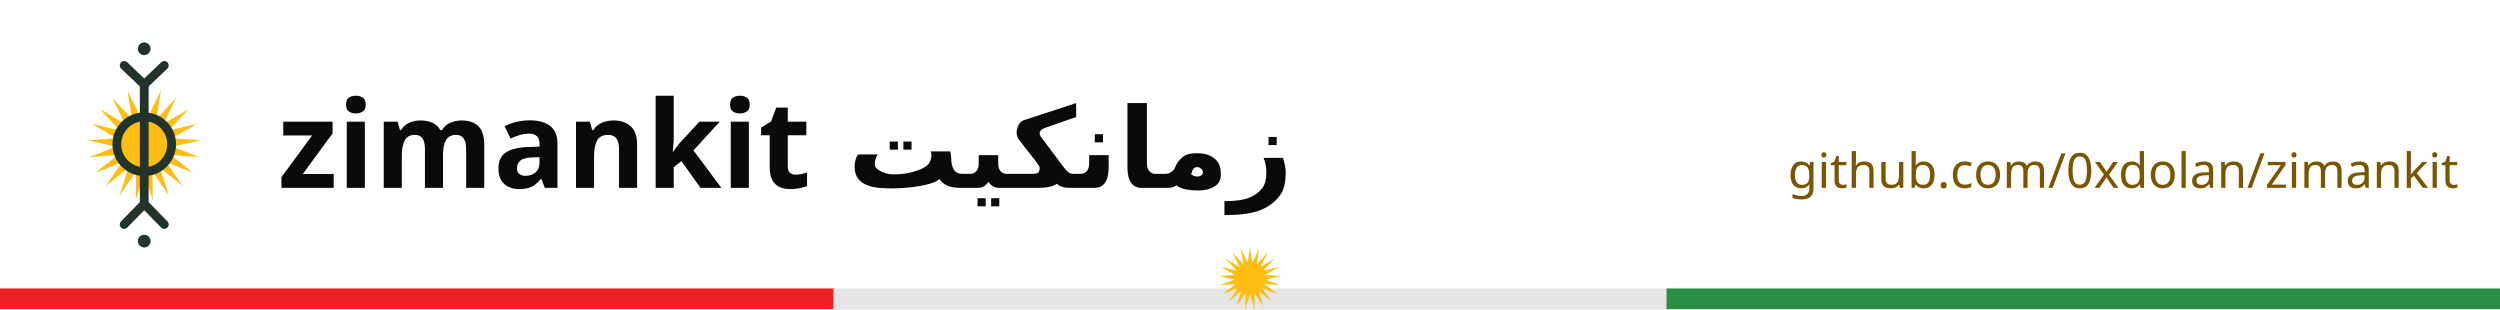
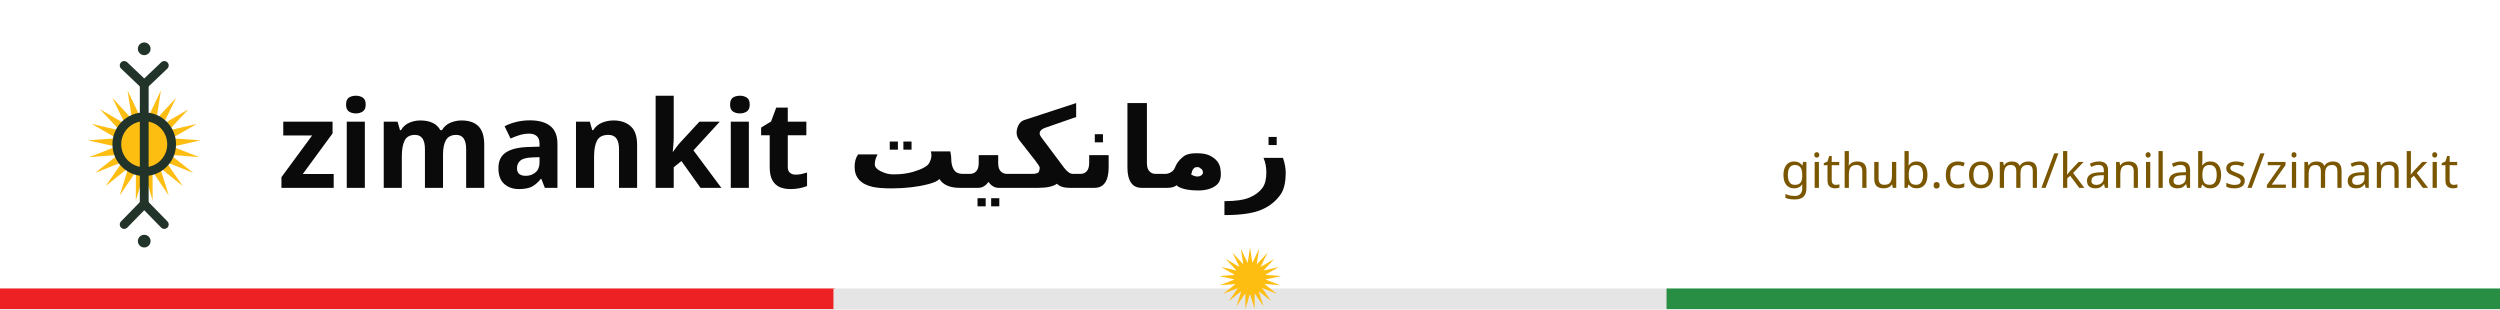
<svg xmlns="http://www.w3.org/2000/svg" width="728" height="90" viewBox="0 0 728 90">
  <rect width="728" height="90" fill="#FFFFFF" />
  <g transform="translate(5.52 5.52) scale(0.07125)">
    <path fill="#FEBD11" transform="translate(-178.00 52.00) scale(1.5333)" d="M450 150l11.24 76.264 33.222-69.563-11.738 76.19 52.249-56.68-33.674 69.344 66.634-38.761-52.616 56.338 75.098-17.399-66.885 38.327 76.89 5.51-75.21 16.909 71.85 27.929-76.852-6.011 60.425 47.867-71.666-28.397 43.632 63.55-60.113-48.259 22.962 73.589-43.217-63.834.25 77.087L450 376.264 427.518 450l.251-77.087-43.217 63.834 22.962-73.589-60.113 48.26 43.632-63.551-71.666 28.397 60.425-47.867-76.852 6.011 71.85-27.93-75.21-16.908 76.89-5.51-66.885-38.327 75.098 17.399-52.616-56.338 66.634 38.76-33.674-69.343 52.249 56.68-11.738-76.19 33.221 69.563z" />
    <g fill="none" stroke="#22332A" stroke-width="36" stroke-linecap="round" stroke-linejoin="round">
      <path d="M430 190 L512 268 L594 190" />
      <path d="M512 268 V756" />
      <path d="M430 840 L512 756 L594 840" />
      <circle cx="512" cy="512" r="112" />
    </g>
    <g fill="#22332A">
      <circle cx="512" cy="122" r="26" />
      <circle cx="512" cy="908" r="26" />
    </g>
  </g>
  <text x="81.0" y="54.7" font-family="Manrope" font-weight="600" font-size="35.3" fill="#0A0A0A" text-anchor="start">zimankit</text>
  <text x="246.8" y="54.7" font-family="Sahel" font-weight="600" font-size="32.5" fill="#0A0A0A" text-anchor="start">زمانکیت</text>
-   <text x="715.9" y="54.7" font-family="Manrope" font-weight="500" font-size="14.1" fill="#7A5600" text-anchor="end">github.com/0xdolan/zimankit</text>
+   <text x="715.9" y="54.7" font-family="Manrope" font-weight="500" font-size="14.1" fill="#7A5600" text-anchor="end">github.com/kanilabs/zimankit</text>
  <rect x="0.0" y="84.0" width="243.2" height="6.0" fill="#ED2024" />
  <rect x="242.7" y="84.0" width="243.2" height="6.0" fill="#E5E5E5" />
  <rect x="485.3" y="84.0" width="243.2" height="6.0" fill="#278E43" />
  <path fill="#FEBD11" transform="translate(337.00 63.00) scale(0.06)" d="M450 150l11.24 76.264 33.222-69.563-11.738 76.19 52.249-56.68-33.674 69.344 66.634-38.761-52.616 56.338 75.098-17.399-66.885 38.327 76.89 5.51-75.21 16.909 71.85 27.929-76.852-6.011 60.425 47.867-71.666-28.397 43.632 63.55-60.113-48.259 22.962 73.589-43.217-63.834.25 77.087L450 376.264 427.518 450l.251-77.087-43.217 63.834 22.962-73.589-60.113 48.26 43.632-63.551-71.666 28.397 60.425-47.867-76.852 6.011 71.85-27.93-75.21-16.908 76.89-5.51-66.885-38.327 75.098 17.399-52.616-56.338 66.634 38.76-33.674-69.343 52.249 56.68-11.738-76.19 33.221 69.563z" />
</svg>
